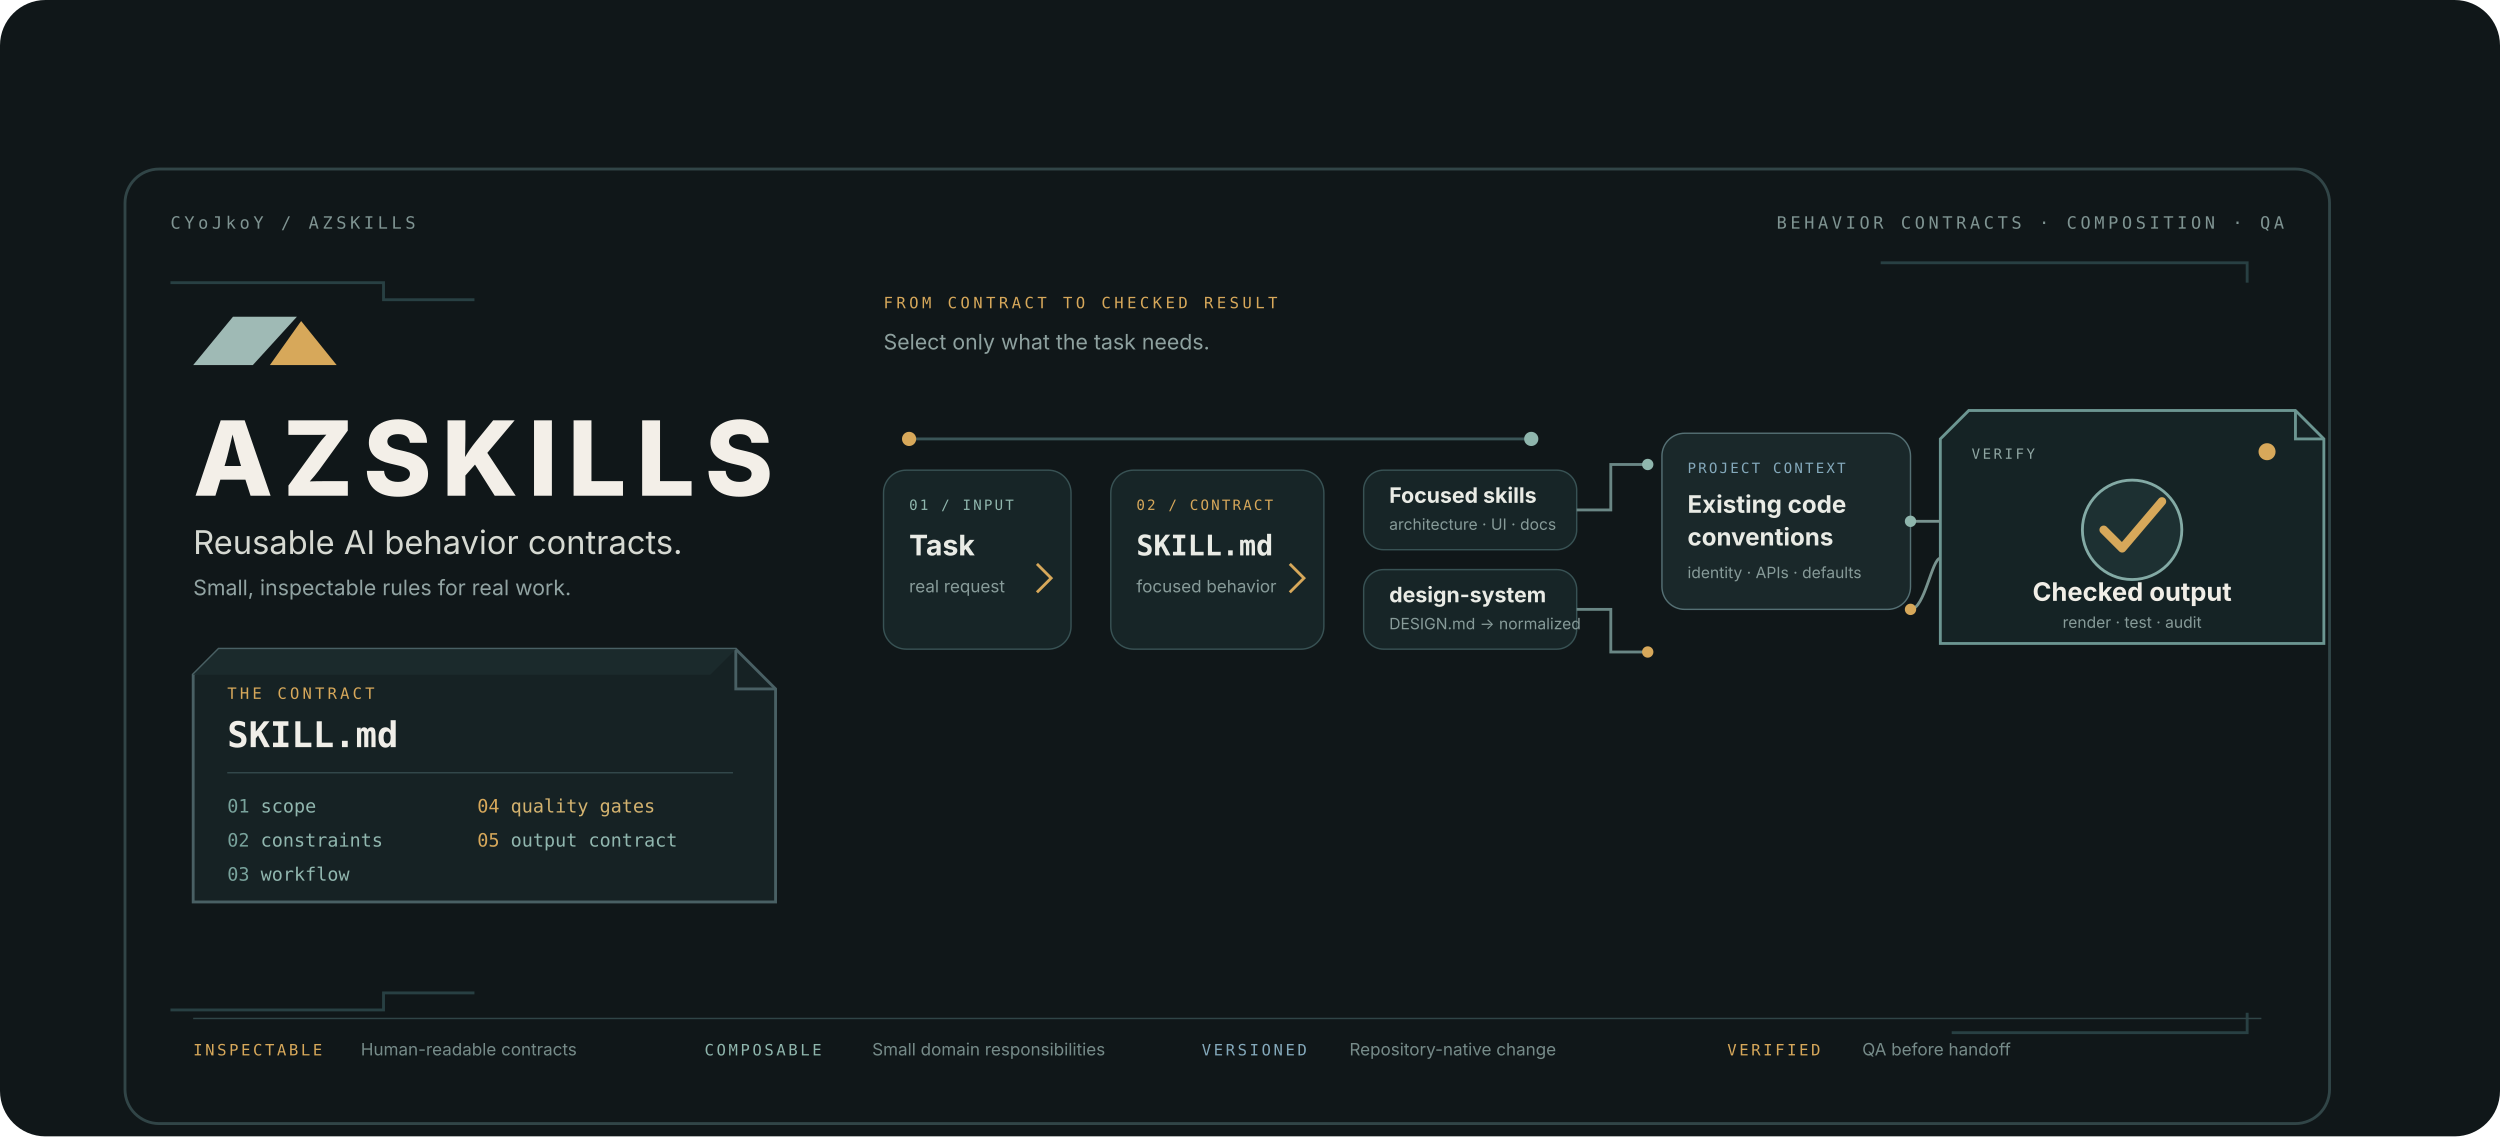
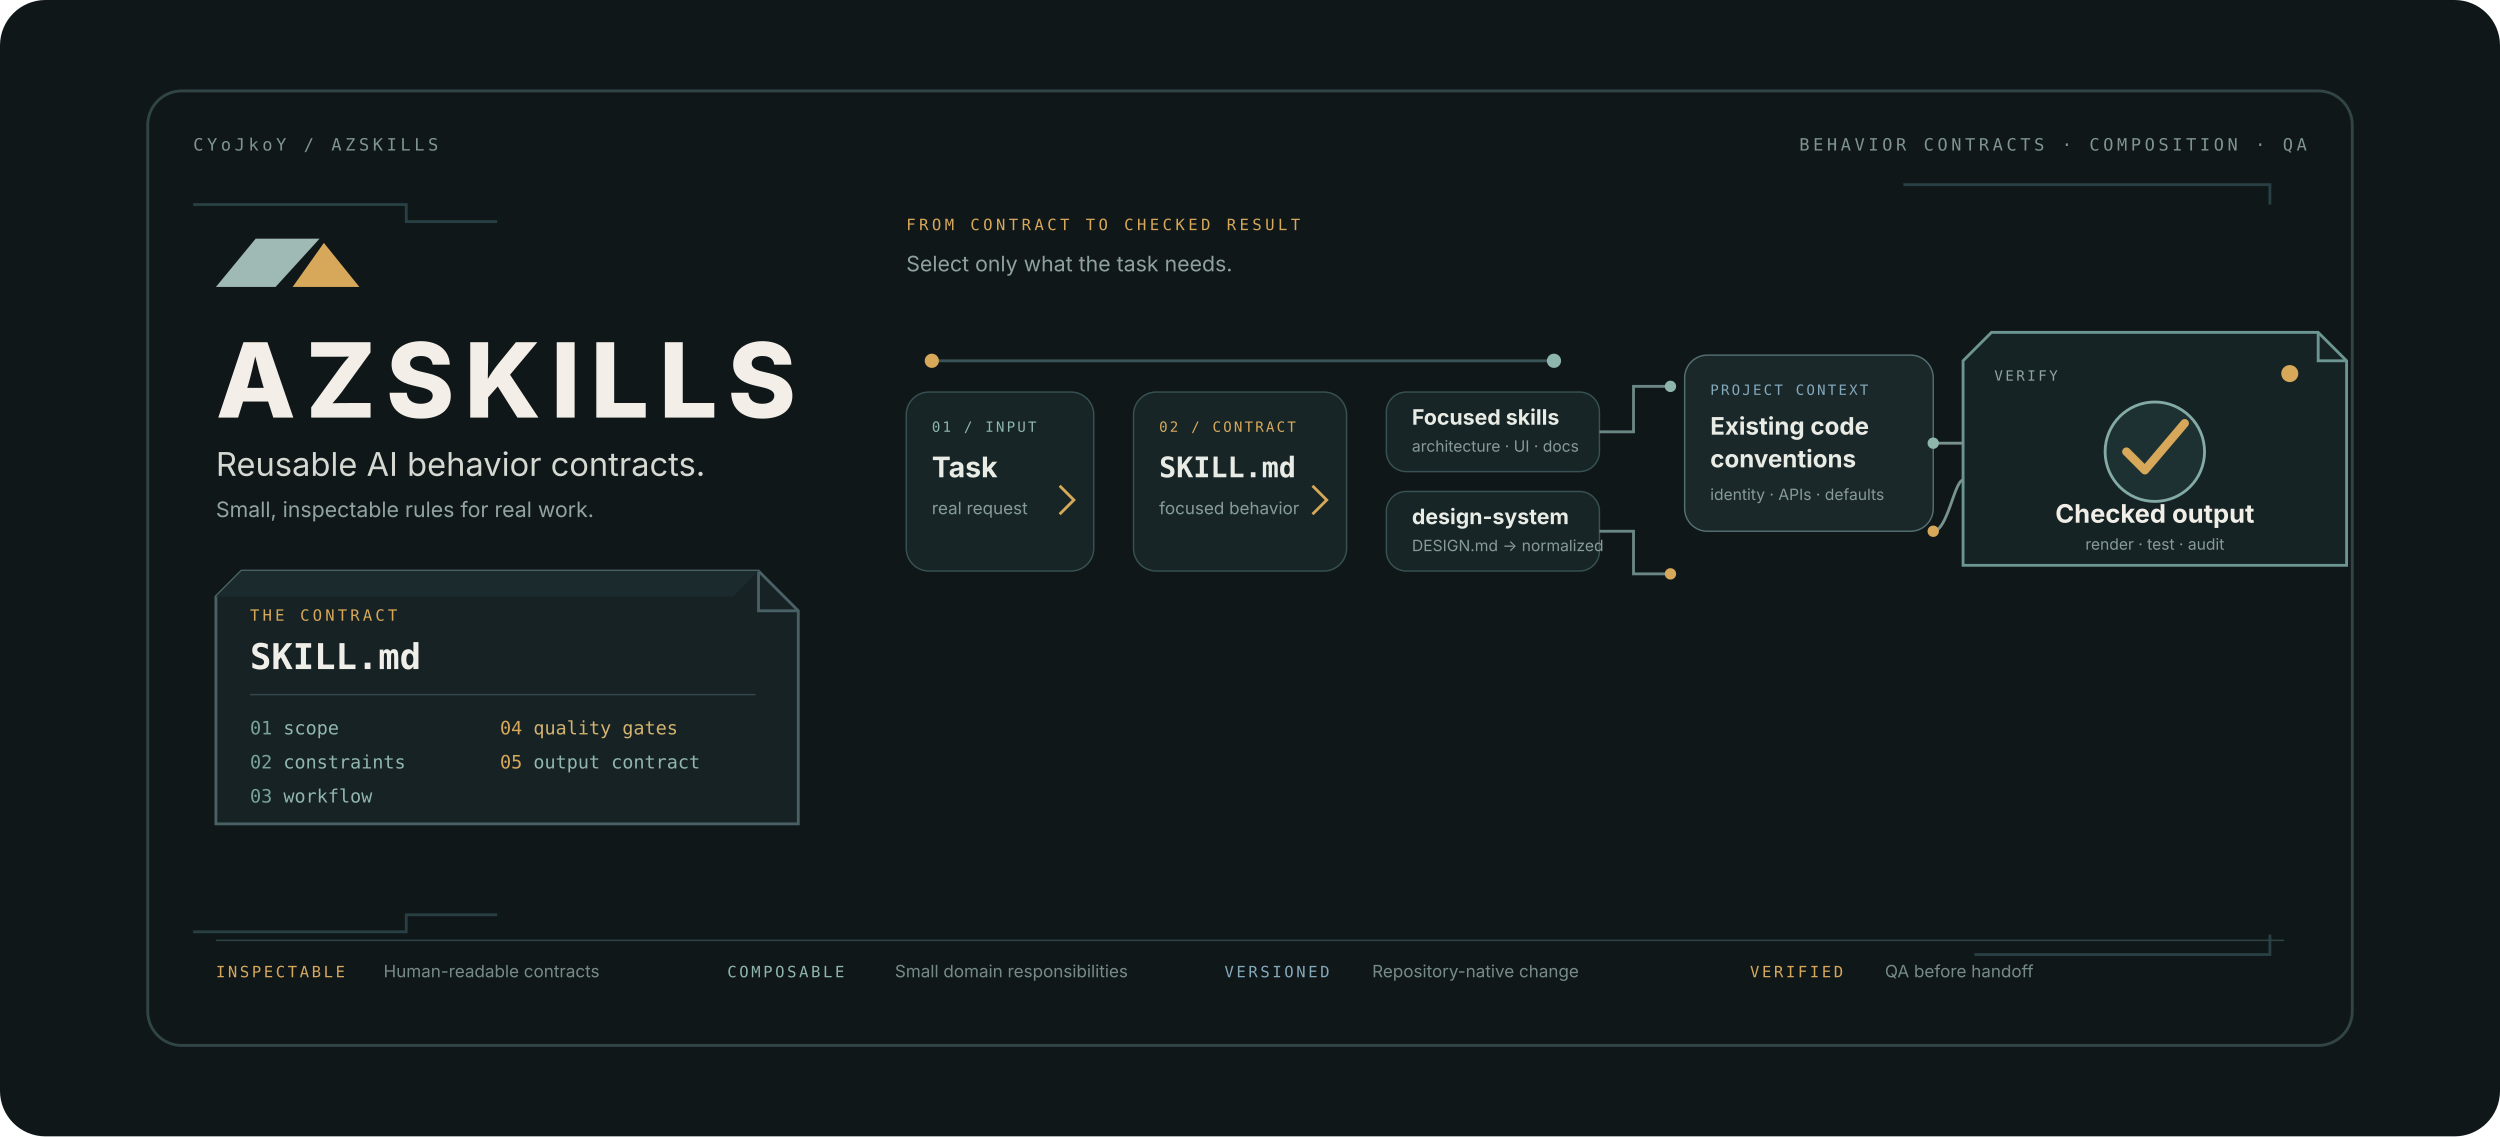
<svg xmlns="http://www.w3.org/2000/svg" viewBox="0 0 1760 800" role="img" aria-labelledby="title desc">
  <rect width="1760" height="800" rx="32" fill="#101719" />
-   <g transform="translate(64 95)">
+   <g transform="translate(80 40)">
    <rect x="24" y="24" width="1552" height="672" rx="24" fill="none" stroke="#314547" stroke-width="2" />
    <g fill="none" stroke="#284043" stroke-width="2">
      <path d="M56 104 H206 V116 H270" />
      <path d="M1260 90 H1518 V104" />
      <path d="M56 616 H206 V604 H270" />
      <path d="M1310 632 H1518 V618" />
    </g>
    <g font-family="Inter, Segoe UI, Arial, sans-serif">
      <g font-family="Cascadia Code, Consolas, monospace" font-size="12" letter-spacing="2.5" fill="#7f9492">
        <text x="56" y="66">CYoJkoY / AZSKILLS</text>
        <text x="1544" y="66" text-anchor="end">BEHAVIOR CONTRACTS · COMPOSITION · QA</text>
      </g>
      <g transform="translate(72 126)">
        <g transform="translate(0 2)">
          <path d="M0 34 L28 0 H73 L42 34 Z" fill="#9fbab5" />
          <path d="M54 34 L76 3 L101 34 Z" fill="#d7a85a" />
        </g>
        <text x="0" y="128" fill="#f3efe8" font-size="73" font-weight="760" letter-spacing="7">AZSKILLS</text>
        <text x="0" y="169" fill="#d6d9d2" font-size="23">Reusable AI behavior contracts.</text>
        <text x="0" y="198" fill="#91a3a2" font-size="15">Small, inspectable rules for real work.</text>
        <g transform="translate(0 236)">
          <path d="M0 18 L18 0 H382 L410 28 V178 H0 Z" fill="#162224" stroke="#496064" stroke-width="2" />
          <path d="M382 0 V28 H410" fill="none" stroke="#496064" stroke-width="2" />
          <path d="M18 0 H382 L364 18 H0 Z" fill="#1b2a2c" />
          <text x="24" y="35" fill="#d7a85a" font-family="Cascadia Code, Consolas, monospace" font-size="11" letter-spacing="2.2">THE CONTRACT</text>
          <text x="24" y="69" fill="#f0eee8" font-family="Cascadia Code, Consolas, monospace" font-size="25" font-weight="700">SKILL.md</text>
          <line x1="24" y1="87" x2="380" y2="87" stroke="#33484b" />
          <g font-family="Cascadia Code, Consolas, monospace" font-size="13">
            <text x="24" y="115" fill="#91b7af">
              <tspan fill="#78a29b">01</tspan> scope</text>
            <text x="24" y="139" fill="#91b7af">
              <tspan fill="#78a29b">02</tspan> constraints</text>
            <text x="24" y="163" fill="#91b7af">
              <tspan fill="#78a29b">03</tspan> workflow</text>
            <text x="200" y="115" fill="#d4b36f">
              <tspan fill="#d7a85a">04</tspan> quality gates</text>
            <text x="200" y="139" fill="#91b7af">
              <tspan fill="#d7a85a">05</tspan> output contract</text>
          </g>
        </g>
      </g>
      <g transform="translate(558 122)">
        <text x="0" y="0" fill="#d7a85a" font-family="Cascadia Code, Consolas, monospace" font-size="11" letter-spacing="2.4">FROM CONTRACT TO CHECKED RESULT</text>
        <text x="0" y="29" fill="#8ea19f" font-size="15">Select only what the task needs.</text>
        <path d="M18 92 H456" fill="none" stroke="#3a5557" stroke-width="2" />
        <circle cx="18" cy="92" r="5" fill="#d7a85a" />
        <circle cx="456" cy="92" r="5" fill="#8fb6ad" />
        <g transform="translate(0 58)">
          <rect x="0" y="56" width="132" height="126" rx="16" fill="#172527" stroke="#385254" />
          <text x="18" y="84" fill="#8fb6ad" font-family="Cascadia Code, Consolas, monospace" font-size="10" letter-spacing="1.5">01 / INPUT</text>
          <text x="18" y="116" fill="#e9ebe5" font-size="20" font-weight="700">Task</text>
          <text x="18" y="142" fill="#879b99" font-size="12">real request</text>
          <path d="M108 122 L118 132 L108 142" fill="none" stroke="#d7a85a" stroke-width="2" />
        </g>
        <g transform="translate(160 58)">
          <rect x="0" y="56" width="150" height="126" rx="16" fill="#172527" stroke="#385254" />
          <text x="18" y="84" fill="#d7a85a" font-family="Cascadia Code, Consolas, monospace" font-size="10" letter-spacing="1.5">02 / CONTRACT</text>
          <text x="18" y="116" fill="#e9ebe5" font-family="Cascadia Code, Consolas, monospace" font-size="20" font-weight="700">SKILL.md</text>
          <text x="18" y="142" fill="#879b99" font-size="12">focused behavior</text>
          <path d="M126 122 L136 132 L126 142" fill="none" stroke="#d7a85a" stroke-width="2" />
        </g>
        <g transform="translate(338 58)">
          <rect x="0" y="56" width="150" height="56" rx="14" fill="#172527" stroke="#385254" />
          <text x="18" y="79" fill="#e9ebe5" font-size="15" font-weight="700">Focused skills</text>
          <text x="18" y="98" fill="#879b99" font-size="11">architecture · UI · docs</text>
          <rect x="0" y="126" width="150" height="56" rx="14" fill="#172527" stroke="#385254" />
          <text x="18" y="149" fill="#e9ebe5" font-size="15" font-weight="700">design-system</text>
          <text x="18" y="168" fill="#879b99" font-size="11">DESIGN.md → normalized</text>
        </g>
        <path d="M488 142 H512 V110 H538" fill="none" stroke="#6a8785" stroke-width="2" />
        <path d="M488 212 H512 V242 H538" fill="none" stroke="#6a8785" stroke-width="2" />
        <circle cx="538" cy="110" r="4" fill="#8fb6ad" />
        <circle cx="538" cy="242" r="4" fill="#d7a85a" />
        <g transform="translate(548 88)">
          <rect x="0" y="0" width="175" height="124" rx="16" fill="#1a282a" stroke="#557074" />
          <text x="18" y="28" fill="#84a9bb" font-family="Cascadia Code, Consolas, monospace" font-size="10" letter-spacing="1.5">PROJECT CONTEXT</text>
          <text x="18" y="56" fill="#e9ebe5" font-size="17" font-weight="700">Existing code</text>
          <text x="18" y="79" fill="#e9ebe5" font-size="17" font-weight="700">conventions</text>
          <text x="18" y="102" fill="#879b99" font-size="11">identity · APIs · defaults</text>
        </g>
        <g transform="translate(744 72)">
          <path d="M20 0 H250 L270 20 V164 H0 V20 Z" fill="#152325" stroke="#6c9692" stroke-width="2" />
          <path d="M250 0 V20 H270" fill="none" stroke="#6c9692" stroke-width="2" />
          <text x="22" y="34" fill="#8ea5a2" font-family="Cascadia Code, Consolas, monospace" font-size="10" letter-spacing="1.7">VERIFY</text>
          <circle cx="230" cy="29" r="6" fill="#d7a85a" />
          <circle cx="135" cy="84" r="35" fill="#1d3032" stroke="#83aaa5" stroke-width="2" />
          <path d="M115 84 L128 97 L156 64" fill="none" stroke="#d7a85a" stroke-width="6" stroke-linecap="round" stroke-linejoin="round" />
          <text x="135" y="134" text-anchor="middle" fill="#f1eee7" font-size="18" font-weight="700">Checked output</text>
          <text x="135" y="153" text-anchor="middle" fill="#879b99" font-size="11">render · test · audit</text>
        </g>
        <path d="M723 150 H744" fill="none" stroke="#78938f" stroke-width="2" />
        <path d="M723 212 C733 212 738 176 744 176" fill="none" stroke="#78938f" stroke-width="2" />
        <circle cx="723" cy="150" r="4" fill="#8fb6ad" />
        <circle cx="723" cy="212" r="4" fill="#d7a85a" />
      </g>
      <g transform="translate(72 622)">
        <line x1="0" y1="0" x2="1456" y2="0" stroke="#304547" />
        <g transform="translate(0 26)">
          <text x="0" y="0" fill="#d7a85a" font-family="Cascadia Code, Consolas, monospace" font-size="11" letter-spacing="1.8">INSPECTABLE</text>
          <text x="118" y="0" fill="#768b89" font-size="12">Human-readable contracts</text>
        </g>
        <g transform="translate(360 26)">
          <text x="0" y="0" fill="#8fb6ad" font-family="Cascadia Code, Consolas, monospace" font-size="11" letter-spacing="1.8">COMPOSABLE</text>
          <text x="118" y="0" fill="#768b89" font-size="12">Small domain responsibilities</text>
        </g>
        <g transform="translate(710 26)">
          <text x="0" y="0" fill="#84a9bb" font-family="Cascadia Code, Consolas, monospace" font-size="11" letter-spacing="1.8">VERSIONED</text>
          <text x="104" y="0" fill="#768b89" font-size="12">Repository-native change</text>
        </g>
        <g transform="translate(1080 26)">
          <text x="0" y="0" fill="#d7a85a" font-family="Cascadia Code, Consolas, monospace" font-size="11" letter-spacing="1.8">VERIFIED</text>
          <text x="95" y="0" fill="#768b89" font-size="12">QA before handoff</text>
        </g>
      </g>
    </g>
  </g>
</svg>
